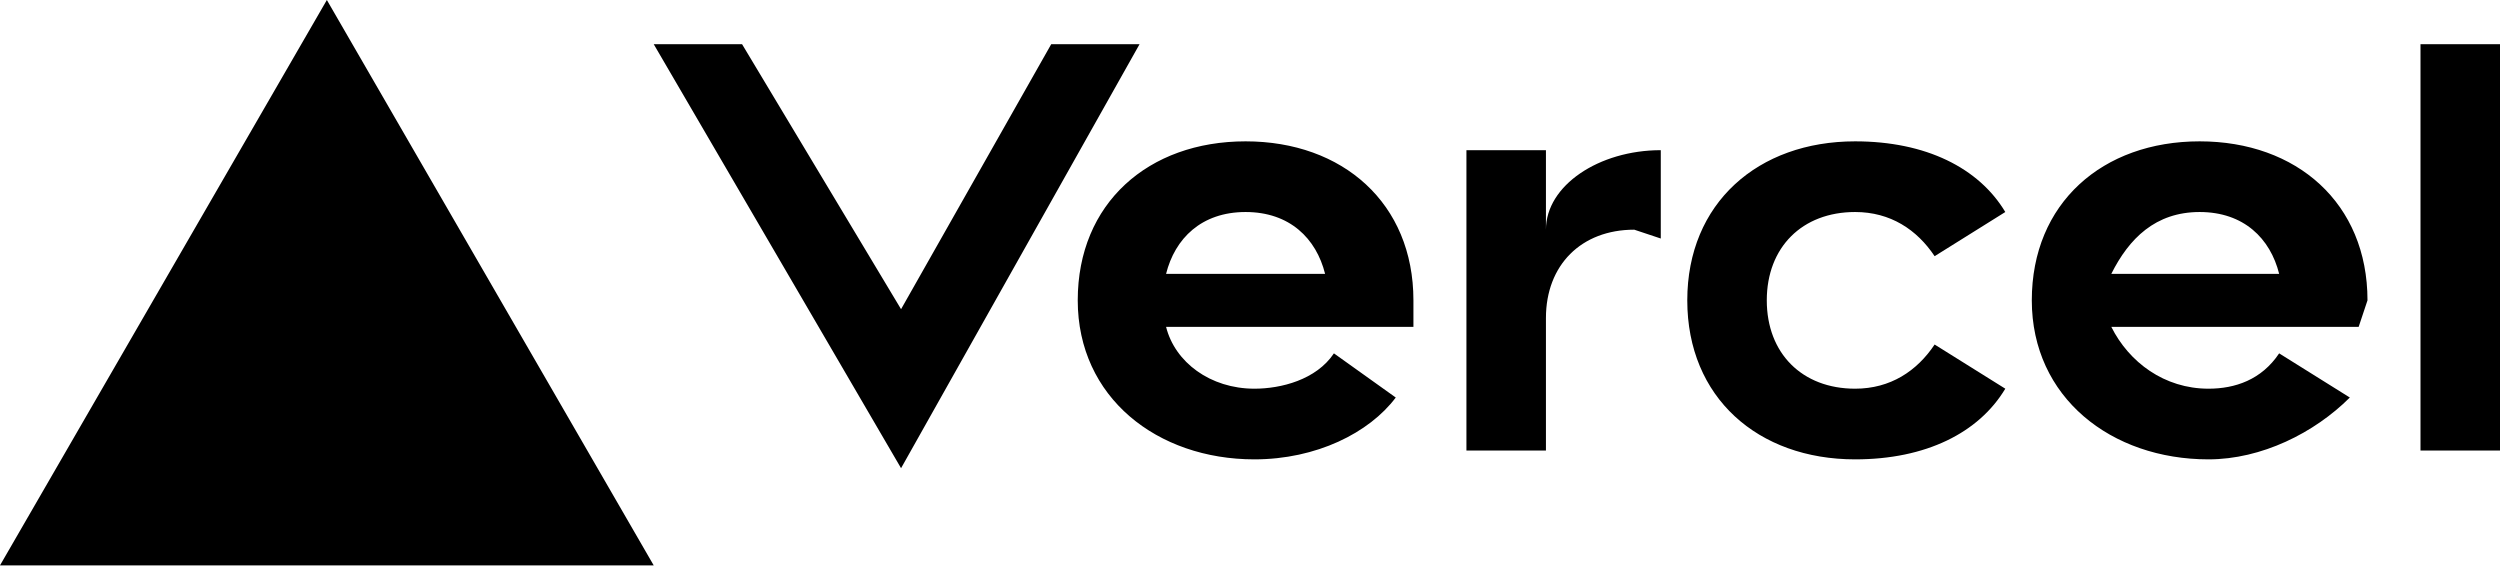
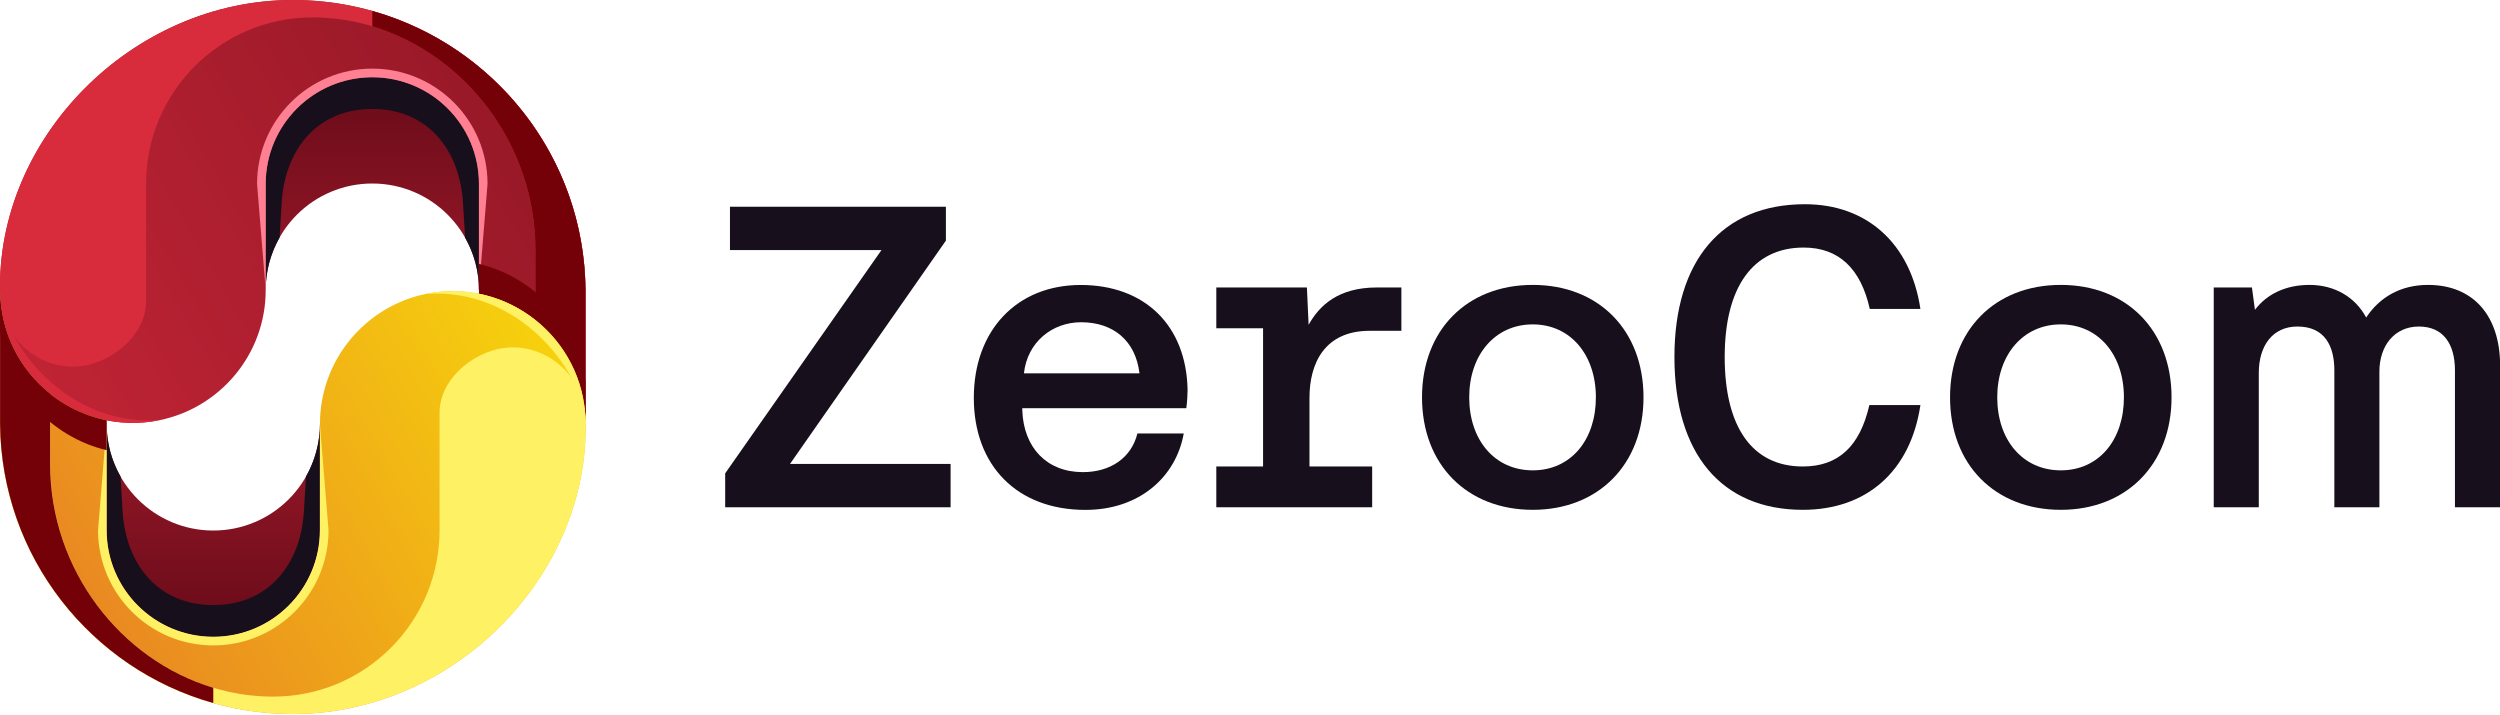
- <svg xmlns="http://www.w3.org/2000/svg" fill="none" viewBox="0 0 283 64">
-   <path fill="black" d="M141 16c-11 0-19 7-19 18s9 18 20 18c7 0 13-3 16-7l-7-5c-2 3-6 4-9 4-5 0-9-3-10-7h28v-3c0-11-8-18-19-18zm-9 15c1-4 4-7 9-7s8 3 9 7h-18zm117-15c-11 0-19 7-19 18s9 18 20 18c6 0 12-3 16-7l-8-5c-2 3-5 4-8 4-5 0-9-3-11-7h28l1-3c0-11-8-18-19-18zm-10 15c2-4 5-7 10-7s8 3 9 7h-19zm-39 3c0 6 4 10 10 10 4 0 7-2 9-5l8 5c-3 5-9 8-17 8-11 0-19-7-19-18s8-18 19-18c8 0 14 3 17 8l-8 5c-2-3-5-5-9-5-6 0-10 4-10 10zm83-29v46h-9V5h9zM37 0l37 64H0L37 0zm92 5-27 48L74 5h10l18 30 17-30h10zm59 12v10l-3-1c-6 0-10 4-10 10v15h-9V17h9v9c0-5 6-9 13-9z" />
+ <svg xmlns="http://www.w3.org/2000/svg" xmlns:xlink="http://www.w3.org/1999/xlink" id="Layer_2" data-name="Layer 2" viewBox="0 0 350.12 100">
+   <defs>
+     <style>
+       .cls-1 {
+         filter: url(#luminosity-noclip-11);
+       }
+ 
+       .cls-2 {
+         fill: url(#linear-gradient-19);
+       }
+ 
+       .cls-2, .cls-3, .cls-4, .cls-5, .cls-6, .cls-7, .cls-8, .cls-9, .cls-10, .cls-11, .cls-12, .cls-13, .cls-14, .cls-15, .cls-16, .cls-17, .cls-18, .cls-19, .cls-20, .cls-21, .cls-22, .cls-23, .cls-24, .cls-25, .cls-26, .cls-27, .cls-28, .cls-29, .cls-30, .cls-31, .cls-32, .cls-33, .cls-34 {
+         stroke-width: 0px;
+       }
+ 
+       .cls-2, .cls-4, .cls-7, .cls-9, .cls-10, .cls-13, .cls-14, .cls-26, .cls-27, .cls-30, .cls-31, .cls-34 {
+         mix-blend-mode: multiply;
+       }
+ 
+       .cls-3 {
+         fill: url(#linear-gradient-12);
+       }
+ 
+       .cls-4 {
+         fill: url(#linear-gradient-23);
+       }
+ 
+       .cls-5 {
+         fill: url(#linear-gradient-17);
+       }
+ 
+       .cls-35 {
+         filter: url(#luminosity-noclip-17);
+       }
+ 
+       .cls-36 {
+         mask: url(#mask-23);
+       }
+ 
+       .cls-6 {
+         fill: url(#linear-gradient);
+       }
+ 
+       .cls-37 {
+         mask: url(#mask-27);
+       }
+ 
+       .cls-38 {
+         mask: url(#mask-10);
+       }
+ 
+       .cls-39 {
+         mask: url(#mask-26);
+       }
+ 
+       .cls-40 {
+         filter: url(#luminosity-noclip-7);
+       }
+ 
+       .cls-7 {
+         fill: url(#linear-gradient-16);
+       }
+ 
+       .cls-41 {
+         filter: url(#luminosity-noclip-13);
+       }
+ 
+       .cls-42 {
+         mask: url(#mask-17);
+       }
+ 
+       .cls-8 {
+         fill: url(#linear-gradient-6);
+       }
+ 
+       .cls-43 {
+         filter: url(#luminosity-noclip-5);
+       }
+ 
+       .cls-9 {
+         fill: url(#linear-gradient-25);
+       }
+ 
+       .cls-44 {
+         mask: url(#mask-2);
+       }
+ 
+       .cls-45 {
+         mask: url(#mask-34);
+       }
+ 
+       .cls-46 {
+         mask: url(#mask-33);
+       }
+ 
+       .cls-10 {
+         fill: url(#linear-gradient-11);
+       }
+ 
+       .cls-11 {
+         fill: #740107;
+       }
+ 
+       .cls-47 {
+         mask: url(#mask-13);
+       }
+ 
+       .cls-12 {
+         fill: url(#linear-gradient-15);
+       }
+ 
+       .cls-48 {
+         mask: url(#mask-3);
+       }
+ 
+       .cls-13 {
+         fill: url(#linear-gradient-5);
+       }
+ 
+       .cls-49 {
+         mask: url(#mask-31);
+       }
+ 
+       .cls-50 {
+         filter: url(#luminosity-noclip-15);
+       }
+ 
+       .cls-14 {
+         fill: url(#linear-gradient-9);
+       }
+ 
+       .cls-51 {
+         mask: url(#mask-30);
+       }
+ 
+       .cls-52 {
+         mask: url(#mask-32);
+       }
+ 
+       .cls-53 {
+         mask: url(#mask-9);
+       }
+ 
+       .cls-54 {
+         mask: url(#mask-12);
+       }
+ 
+       .cls-55 {
+         mask: url(#mask-5);
+       }
+ 
+       .cls-15 {
+         fill: url(#linear-gradient-22);
+       }
+ 
+       .cls-56 {
+         filter: url(#luminosity-noclip-21);
+       }
+ 
+       .cls-57 {
+         mask: url(#mask-35);
+       }
+ 
+       .cls-16 {
+         fill: url(#linear-gradient-20);
+       }
+ 
+       .cls-58 {
+         mask: url(#mask-20);
+       }
+ 
+       .cls-17 {
+         fill: url(#linear-gradient-14);
+       }
+ 
+       .cls-59 {
+         filter: url(#luminosity-noclip-9);
+       }
+ 
+       .cls-18 {
+         fill: #17101c;
+       }
+ 
+       .cls-60 {
+         mask: url(#mask-25);
+       }
+ 
+       .cls-61 {
+         mask: url(#mask-8);
+       }
+ 
+       .cls-62 {
+         mask: url(#mask-4);
+       }
+ 
+       .cls-19 {
+         fill: url(#linear-gradient-3);
+       }
+ 
+       .cls-63 {
+         mask: url(#mask-24);
+       }
+ 
+       .cls-64 {
+         mask: url(#mask-19);
+       }
+ 
+       .cls-65 {
+         mask: url(#mask-15);
+       }
+ 
+       .cls-20 {
+         fill: #d82b3c;
+       }
+ 
+       .cls-66 {
+         mask: url(#mask-6);
+       }
+ 
+       .cls-67 {
+         mask: url(#mask-16);
+       }
+ 
+       .cls-21 {
+         fill: url(#linear-gradient-8);
+       }
+ 
+       .cls-22 {
+         fill: url(#linear-gradient-24);
+       }
+ 
+       .cls-23 {
+         fill: url(#linear-gradient-26);
+       }
+ 
+       .cls-68 {
+         mask: url(#mask-18);
+       }
+ 
+       .cls-24 {
+         fill: url(#linear-gradient-18);
+       }
+ 
+       .cls-25 {
+         fill: #ff8092;
+       }
+ 
+       .cls-69 {
+         filter: url(#luminosity-noclip);
+       }
+ 
+       .cls-70 {
+         mask: url(#mask-1);
+       }
+ 
+       .cls-71 {
+         mask: url(#mask);
+       }
+ 
+       .cls-72 {
+         filter: url(#luminosity-noclip-23);
+       }
+ 
+       .cls-73 {
+         mask: url(#mask-22);
+       }
+ 
+       .cls-26 {
+         fill: url(#linear-gradient-2);
+       }
+ 
+       .cls-74 {
+         mask: url(#mask-29);
+       }
+ 
+       .cls-27 {
+         fill: url(#linear-gradient-27);
+       }
+ 
+       .cls-75 {
+         mask: url(#mask-7);
+       }
+ 
+       .cls-28 {
+         fill: url(#linear-gradient-28);
+       }
+ 
+       .cls-29 {
+         fill: url(#linear-gradient-10);
+       }
+ 
+       .cls-30 {
+         fill: url(#linear-gradient-7);
+       }
+ 
+       .cls-31 {
+         fill: url(#linear-gradient-21);
+       }
+ 
+       .cls-32 {
+         fill: #fef163;
+       }
+ 
+       .cls-33 {
+         fill: url(#linear-gradient-4);
+       }
+ 
+       .cls-76 {
+         mask: url(#mask-14);
+       }
+ 
+       .cls-77 {
+         filter: url(#luminosity-noclip-19);
+       }
+ 
+       .cls-34 {
+         fill: url(#linear-gradient-13);
+       }
+ 
+       .cls-78 {
+         mask: url(#mask-21);
+       }
+ 
+       .cls-79 {
+         mask: url(#mask-11);
+       }
+ 
+       .cls-80 {
+         mask: url(#mask-28);
+       }
+ 
+       .cls-81 {
+         filter: url(#luminosity-noclip-3);
+       }
+     </style>
+     <linearGradient id="linear-gradient" x1="155.77" y1="-628.77" x2="-33.27" y2="-737.91" gradientTransform="translate(0 -656.9) scale(1 -1)" gradientUnits="userSpaceOnUse">
+       <stop offset="0" stop-color="#660a18" />
+       <stop offset="1" stop-color="#d82b3c" />
+     </linearGradient>
+     <filter id="luminosity-noclip" x="-.16" y="-.16" width="82.33" height="59.2" color-interpolation-filters="sRGB" filterUnits="userSpaceOnUse">
+       <feFlood flood-color="#fff" result="bg" />
+       <feBlend in="SourceGraphic" in2="bg" />
+     </filter>
+     <filter id="luminosity-noclip-2" x="-.16" y="-7863.49" width="82.33" height="32766" color-interpolation-filters="sRGB" filterUnits="userSpaceOnUse">
+       <feFlood flood-color="#fff" result="bg" />
+       <feBlend in="SourceGraphic" in2="bg" />
+     </filter>
+     <mask id="mask-2" x="-.16" y="-7863.49" width="82.33" height="32766" maskUnits="userSpaceOnUse" />
+     <linearGradient id="linear-gradient-2" x1="-93.77" y1="-686.34" x2="73.01" y2="-686.34" gradientTransform="translate(0 -656.9) scale(1 -1)" gradientUnits="userSpaceOnUse">
+       <stop offset="0" stop-color="#fff" />
+       <stop offset="1" stop-color="#000" />
+     </linearGradient>
+     <mask id="mask-1" x="-.16" y="-.16" width="82.33" height="59.2" maskUnits="userSpaceOnUse">
+       <g class="cls-69">
+         <g class="cls-44">
+           <rect class="cls-26" x="-.16" y="-.16" width="82.33" height="59.2" />
+         </g>
+       </g>
+     </mask>
+     <linearGradient id="linear-gradient-3" x1="-93.77" y1="-686.34" x2="73.01" y2="-686.34" gradientTransform="translate(0 -656.9) scale(1 -1)" gradientUnits="userSpaceOnUse">
+       <stop offset="0" stop-color="#fff" />
+       <stop offset="1" stop-color="#fff" />
+     </linearGradient>
+     <mask id="mask" x="-.16" y="-.16" width="82.33" height="59.2" maskUnits="userSpaceOnUse">
+       <g id="id0">
+         <g class="cls-70">
+           <rect class="cls-19" x="-.16" y="-.16" width="82.33" height="59.2" />
+         </g>
+       </g>
+     </mask>
+     <linearGradient id="linear-gradient-4" x1="52.15" y1="-666.99" x2="52.15" y2="-734.72" gradientTransform="translate(0 -656.9) scale(1 -1)" gradientUnits="userSpaceOnUse">
+       <stop offset="0" stop-color="#660a18" />
+       <stop offset="1" stop-color="#d82b3c" />
+     </linearGradient>
+     <filter id="luminosity-noclip-3" x="37.05" y="10.65" width="30.19" height="30.13" color-interpolation-filters="sRGB" filterUnits="userSpaceOnUse">
+       <feFlood flood-color="#fff" result="bg" />
+       <feBlend in="SourceGraphic" in2="bg" />
+     </filter>
+     <filter id="luminosity-noclip-4" x="37.05" y="-7863.49" width="30.19" height="32766" color-interpolation-filters="sRGB" filterUnits="userSpaceOnUse">
+       <feFlood flood-color="#fff" result="bg" />
+       <feBlend in="SourceGraphic" in2="bg" />
+     </filter>
+     <mask id="mask-5" x="37.05" y="-7863.49" width="30.19" height="32766" maskUnits="userSpaceOnUse" />
+     <linearGradient id="linear-gradient-5" x1="52.15" y1="-627.36" x2="52.15" y2="-693.24" xlink:href="#linear-gradient-2" />
+     <mask id="mask-4" x="37.05" y="10.65" width="30.19" height="30.13" maskUnits="userSpaceOnUse">
+       <g class="cls-81">
+         <g class="cls-55">
+           <rect class="cls-13" x="37.05" y="10.65" width="30.19" height="30.13" />
+         </g>
+       </g>
+     </mask>
+     <linearGradient id="linear-gradient-6" x1="52.15" y1="-627.36" x2="52.15" y2="-693.24" xlink:href="#linear-gradient-3" />
+     <mask id="mask-3" x="37.05" y="10.65" width="30.19" height="30.13" maskUnits="userSpaceOnUse">
+       <g id="id4">
+         <g class="cls-62">
+           <rect class="cls-8" x="37.05" y="10.65" width="30.19" height="30.13" />
+         </g>
+       </g>
+     </mask>
+     <filter id="luminosity-noclip-5" x="35.85" y="9.45" width="32.6" height="31.34" color-interpolation-filters="sRGB" filterUnits="userSpaceOnUse">
+       <feFlood flood-color="#fff" result="bg" />
+       <feBlend in="SourceGraphic" in2="bg" />
+     </filter>
+     <filter id="luminosity-noclip-6" x="35.85" y="-7863.49" width="32.6" height="32766" color-interpolation-filters="sRGB" filterUnits="userSpaceOnUse">
+       <feFlood flood-color="#fff" result="bg" />
+       <feBlend in="SourceGraphic" in2="bg" />
+     </filter>
+     <mask id="mask-8" x="35.85" y="-7863.49" width="32.6" height="32766" maskUnits="userSpaceOnUse" />
+     <linearGradient id="linear-gradient-7" x1="52.15" y1="-634.81" x2="52.15" y2="-683.55" xlink:href="#linear-gradient-2" />
+     <mask id="mask-7" x="35.85" y="9.45" width="32.6" height="31.34" maskUnits="userSpaceOnUse">
+       <g class="cls-43">
+         <g class="cls-61">
+           <rect class="cls-30" x="35.85" y="9.45" width="32.6" height="31.34" />
+         </g>
+       </g>
+     </mask>
+     <linearGradient id="linear-gradient-8" x1="52.15" y1="-634.81" x2="52.15" y2="-683.55" xlink:href="#linear-gradient-3" />
+     <mask id="mask-6" x="35.85" y="9.45" width="32.6" height="31.34" maskUnits="userSpaceOnUse">
+       <g id="id6">
+         <g class="cls-75">
+           <rect class="cls-21" x="35.85" y="9.45" width="32.6" height="31.34" />
+         </g>
+       </g>
+     </mask>
+     <filter id="luminosity-noclip-7" x="-.15" y="40.93" width="22.67" height="18.46" color-interpolation-filters="sRGB" filterUnits="userSpaceOnUse">
+       <feFlood flood-color="#fff" result="bg" />
+       <feBlend in="SourceGraphic" in2="bg" />
+     </filter>
+     <filter id="luminosity-noclip-8" x="-.15" y="-7863.49" width="22.67" height="32766" color-interpolation-filters="sRGB" filterUnits="userSpaceOnUse">
+       <feFlood flood-color="#fff" result="bg" />
+       <feBlend in="SourceGraphic" in2="bg" />
+     </filter>
+     <mask id="mask-11" x="-.15" y="-7863.49" width="22.67" height="32766" maskUnits="userSpaceOnUse" />
+     <linearGradient id="linear-gradient-9" x1="2.19" y1="-709.48" x2="12.88" y2="-706.61" xlink:href="#linear-gradient-2" />
+     <mask id="mask-10" x="-.15" y="40.93" width="22.67" height="18.46" maskUnits="userSpaceOnUse">
+       <g class="cls-40">
+         <g class="cls-79">
+           <rect class="cls-14" x="-.15" y="40.93" width="22.67" height="18.46" />
+         </g>
+       </g>
+     </mask>
+     <linearGradient id="linear-gradient-10" x1="2.19" y1="-709.48" x2="12.88" y2="-706.61" xlink:href="#linear-gradient-3" />
+     <mask id="mask-9" x="-.15" y="40.93" width="22.67" height="18.46" maskUnits="userSpaceOnUse">
+       <g id="id8">
+         <g class="cls-38">
+           <rect class="cls-29" x="-.15" y="40.93" width="22.67" height="18.46" />
+         </g>
+       </g>
+     </mask>
+     <filter id="luminosity-noclip-9" x="66.92" y="36.79" width="15.25" height="22.25" color-interpolation-filters="sRGB" filterUnits="userSpaceOnUse">
+       <feFlood flood-color="#fff" result="bg" />
+       <feBlend in="SourceGraphic" in2="bg" />
+     </filter>
+     <filter id="luminosity-noclip-10" x="66.92" y="-7863.49" width="15.25" height="32766" color-interpolation-filters="sRGB" filterUnits="userSpaceOnUse">
+       <feFlood flood-color="#fff" result="bg" />
+       <feBlend in="SourceGraphic" in2="bg" />
+     </filter>
+     <mask id="mask-14" x="66.92" y="-7863.49" width="15.25" height="32766" maskUnits="userSpaceOnUse" />
+     <linearGradient id="linear-gradient-11" x1="98.26" y1="-745.9" x2="68.49" y2="-694.32" xlink:href="#linear-gradient-2" />
+     <mask id="mask-13" x="66.92" y="36.79" width="15.25" height="22.25" maskUnits="userSpaceOnUse">
+       <g class="cls-59">
+         <g class="cls-76">
+           <rect class="cls-10" x="66.92" y="36.79" width="15.25" height="22.25" />
+         </g>
+       </g>
+     </mask>
+     <linearGradient id="linear-gradient-12" x1="98.26" y1="-745.9" x2="68.49" y2="-694.32" xlink:href="#linear-gradient-3" />
+     <mask id="mask-12" x="66.92" y="36.79" width="15.25" height="22.25" maskUnits="userSpaceOnUse">
+       <g id="id20">
+         <g class="cls-47">
+           <rect class="cls-3" x="66.92" y="36.79" width="15.25" height="22.25" />
+         </g>
+       </g>
+     </mask>
+     <filter id="luminosity-noclip-11" x="51.99" y="1.37" width="30.19" height="57.67" color-interpolation-filters="sRGB" filterUnits="userSpaceOnUse">
+       <feFlood flood-color="#fff" result="bg" />
+       <feBlend in="SourceGraphic" in2="bg" />
+     </filter>
+     <filter id="luminosity-noclip-12" x="51.99" y="-7863.49" width="30.19" height="32766" color-interpolation-filters="sRGB" filterUnits="userSpaceOnUse">
+       <feFlood flood-color="#fff" result="bg" />
+       <feBlend in="SourceGraphic" in2="bg" />
+     </filter>
+     <mask id="mask-17" x="51.99" y="-7863.49" width="30.19" height="32766" maskUnits="userSpaceOnUse" />
+     <linearGradient id="linear-gradient-13" x1="142.42" y1="-762.45" x2="62.15" y2="-682.18" xlink:href="#linear-gradient-2" />
+     <mask id="mask-16" x="51.99" y="1.37" width="30.19" height="57.67" maskUnits="userSpaceOnUse">
+       <g class="cls-1">
+         <g class="cls-42">
+           <rect class="cls-34" x="51.99" y="1.37" width="30.19" height="57.67" />
+         </g>
+       </g>
+     </mask>
+     <linearGradient id="linear-gradient-14" x1="142.42" y1="-762.45" x2="62.15" y2="-682.18" xlink:href="#linear-gradient-3" />
+     <mask id="mask-15" x="51.99" y="1.37" width="30.19" height="57.67" maskUnits="userSpaceOnUse">
+       <g id="id22">
+         <g class="cls-67">
+           <rect class="cls-17" x="51.99" y="1.37" width="30.19" height="57.67" />
+         </g>
+       </g>
+     </mask>
+     <linearGradient id="linear-gradient-15" x1="1448.55" y1="1037.95" x2="1259.51" y2="928.81" gradientTransform="translate(1374.8 -909.82) rotate(-180) scale(1 -1)" gradientUnits="userSpaceOnUse">
+       <stop offset="0" stop-color="#d82b3c" />
+       <stop offset="1" stop-color="#ff0" />
+     </linearGradient>
+     <filter id="luminosity-noclip-13" x="-.16" y="40.96" width="82.33" height="59.2" color-interpolation-filters="sRGB" filterUnits="userSpaceOnUse">
+       <feFlood flood-color="#fff" result="bg" />
+       <feBlend in="SourceGraphic" in2="bg" />
+     </filter>
+     <filter id="luminosity-noclip-14" x="-.16" y="-7863.49" width="82.33" height="32766" color-interpolation-filters="sRGB" filterUnits="userSpaceOnUse">
+       <feFlood flood-color="#fff" result="bg" />
+       <feBlend in="SourceGraphic" in2="bg" />
+     </filter>
+     <mask id="mask-20" x="-.16" y="-7863.49" width="82.33" height="32766" maskUnits="userSpaceOnUse" />
+     <linearGradient id="linear-gradient-16" x1="1199.02" y1="980.38" x2="1365.79" y2="980.38" gradientTransform="translate(1374.8 -909.82) rotate(-180) scale(1 -1)" xlink:href="#linear-gradient-2" />
+     <mask id="mask-19" x="-.16" y="40.96" width="82.33" height="59.2" maskUnits="userSpaceOnUse">
+       <g class="cls-41">
+         <g class="cls-58">
+           <rect class="cls-7" x="-.16" y="40.96" width="82.33" height="59.2" />
+         </g>
+       </g>
+     </mask>
+     <linearGradient id="linear-gradient-17" x1="1199.02" y1="980.38" x2="1365.79" y2="980.38" gradientTransform="translate(1374.8 -909.82) rotate(-180) scale(1 -1)" xlink:href="#linear-gradient-3" />
+     <mask id="mask-18" x="-.16" y="40.96" width="82.33" height="59.2" maskUnits="userSpaceOnUse">
+       <g id="id0-2" data-name="id0">
+         <g class="cls-64">
+           <rect class="cls-5" x="-.16" y="40.96" width="82.33" height="59.2" />
+         </g>
+       </g>
+     </mask>
+     <linearGradient id="linear-gradient-18" x1="1344.93" y1="999.73" x2="1344.93" y2="932.01" gradientTransform="translate(1374.8 -909.82) rotate(-180) scale(1 -1)" gradientUnits="userSpaceOnUse">
+       <stop offset="0" stop-color="#660a18" />
+       <stop offset="1" stop-color="#d82b3c" />
+     </linearGradient>
+     <filter id="luminosity-noclip-15" x="14.78" y="59.21" width="30.19" height="30.13" color-interpolation-filters="sRGB" filterUnits="userSpaceOnUse">
+       <feFlood flood-color="#fff" result="bg" />
+       <feBlend in="SourceGraphic" in2="bg" />
+     </filter>
+     <filter id="luminosity-noclip-16" x="14.78" y="-7863.49" width="30.19" height="32766" color-interpolation-filters="sRGB" filterUnits="userSpaceOnUse">
+       <feFlood flood-color="#fff" result="bg" />
+       <feBlend in="SourceGraphic" in2="bg" />
+     </filter>
+     <mask id="mask-23" x="14.78" y="-7863.49" width="30.19" height="32766" maskUnits="userSpaceOnUse" />
+     <linearGradient id="linear-gradient-19" x1="1344.93" y1="1039.36" x2="1344.93" y2="973.48" gradientTransform="translate(1374.8 -909.82) rotate(-180) scale(1 -1)" xlink:href="#linear-gradient-2" />
+     <mask id="mask-22" x="14.78" y="59.21" width="30.19" height="30.13" maskUnits="userSpaceOnUse">
+       <g class="cls-50">
+         <g class="cls-36">
+           <rect class="cls-2" x="14.78" y="59.21" width="30.19" height="30.13" />
+         </g>
+       </g>
+     </mask>
+     <linearGradient id="linear-gradient-20" x1="1344.93" y1="1039.36" x2="1344.93" y2="973.48" gradientTransform="translate(1374.8 -909.82) rotate(-180) scale(1 -1)" xlink:href="#linear-gradient-3" />
+     <mask id="mask-21" x="14.78" y="59.21" width="30.19" height="30.13" maskUnits="userSpaceOnUse">
+       <g id="id4-2" data-name="id4">
+         <g class="cls-73">
+           <rect class="cls-16" x="14.78" y="59.21" width="30.19" height="30.13" />
+         </g>
+       </g>
+     </mask>
+     <filter id="luminosity-noclip-17" x="13.57" y="59.21" width="32.6" height="31.34" color-interpolation-filters="sRGB" filterUnits="userSpaceOnUse">
+       <feFlood flood-color="#fff" result="bg" />
+       <feBlend in="SourceGraphic" in2="bg" />
+     </filter>
+     <filter id="luminosity-noclip-18" x="13.57" y="-7863.49" width="32.6" height="32766" color-interpolation-filters="sRGB" filterUnits="userSpaceOnUse">
+       <feFlood flood-color="#fff" result="bg" />
+       <feBlend in="SourceGraphic" in2="bg" />
+     </filter>
+     <mask id="mask-26" x="13.57" y="-7863.49" width="32.6" height="32766" maskUnits="userSpaceOnUse" />
+     <linearGradient id="linear-gradient-21" x1="1344.93" y1="1031.91" x2="1344.93" y2="983.17" gradientTransform="translate(1374.8 -909.82) rotate(-180) scale(1 -1)" xlink:href="#linear-gradient-2" />
+     <mask id="mask-25" x="13.57" y="59.21" width="32.6" height="31.34" maskUnits="userSpaceOnUse">
+       <g class="cls-35">
+         <g class="cls-39">
+           <rect class="cls-31" x="13.57" y="59.21" width="32.6" height="31.34" />
+         </g>
+       </g>
+     </mask>
+     <linearGradient id="linear-gradient-22" x1="1344.93" y1="1031.91" x2="1344.93" y2="983.17" gradientTransform="translate(1374.8 -909.82) rotate(-180) scale(1 -1)" xlink:href="#linear-gradient-3" />
+     <mask id="mask-24" x="13.57" y="59.21" width="32.6" height="31.34" maskUnits="userSpaceOnUse">
+       <g id="id6-2" data-name="id6">
+         <g class="cls-60">
+           <rect class="cls-15" x="13.57" y="59.21" width="32.6" height="31.34" />
+         </g>
+       </g>
+     </mask>
+     <filter id="luminosity-noclip-19" x="59.49" y="40.61" width="22.67" height="18.46" color-interpolation-filters="sRGB" filterUnits="userSpaceOnUse">
+       <feFlood flood-color="#fff" result="bg" />
+       <feBlend in="SourceGraphic" in2="bg" />
+     </filter>
+     <filter id="luminosity-noclip-20" x="59.49" y="-7863.49" width="22.67" height="32766" color-interpolation-filters="sRGB" filterUnits="userSpaceOnUse">
+       <feFlood flood-color="#fff" result="bg" />
+       <feBlend in="SourceGraphic" in2="bg" />
+     </filter>
+     <mask id="mask-29" x="59.49" y="-7863.49" width="22.67" height="32766" maskUnits="userSpaceOnUse" />
+     <linearGradient id="linear-gradient-23" x1="1294.97" y1="957.25" x2="1305.67" y2="960.11" gradientTransform="translate(1374.8 -909.82) rotate(-180) scale(1 -1)" xlink:href="#linear-gradient-2" />
+     <mask id="mask-28" x="59.49" y="40.61" width="22.67" height="18.46" maskUnits="userSpaceOnUse">
+       <g class="cls-77">
+         <g class="cls-74">
+           <rect class="cls-4" x="59.49" y="40.61" width="22.67" height="18.46" />
+         </g>
+       </g>
+     </mask>
+     <linearGradient id="linear-gradient-24" x1="1294.97" y1="957.25" x2="1305.67" y2="960.11" gradientTransform="translate(1374.8 -909.82) rotate(-180) scale(1 -1)" xlink:href="#linear-gradient-3" />
+     <mask id="mask-27" x="59.49" y="40.61" width="22.67" height="18.46" maskUnits="userSpaceOnUse">
+       <g id="id8-2" data-name="id8">
+         <g class="cls-80">
+           <rect class="cls-22" x="59.49" y="40.61" width="22.67" height="18.46" />
+         </g>
+       </g>
+     </mask>
+     <filter id="luminosity-noclip-21" x="-.16" y="40.96" width="15.25" height="22.25" color-interpolation-filters="sRGB" filterUnits="userSpaceOnUse">
+       <feFlood flood-color="#fff" result="bg" />
+       <feBlend in="SourceGraphic" in2="bg" />
+     </filter>
+     <filter id="luminosity-noclip-22" x="-.16" y="-7863.49" width="15.25" height="32766" color-interpolation-filters="sRGB" filterUnits="userSpaceOnUse">
+       <feFlood flood-color="#fff" result="bg" />
+       <feBlend in="SourceGraphic" in2="bg" />
+     </filter>
+     <mask id="mask-32" x="-.16" y="-7863.49" width="15.25" height="32766" maskUnits="userSpaceOnUse" />
+     <linearGradient id="linear-gradient-25" x1="1391.05" y1="920.82" x2="1361.27" y2="972.4" gradientTransform="translate(1374.8 -909.82) rotate(-180) scale(1 -1)" xlink:href="#linear-gradient-2" />
+     <mask id="mask-31" x="-.16" y="40.96" width="15.25" height="22.25" maskUnits="userSpaceOnUse">
+       <g class="cls-56">
+         <g class="cls-52">
+           <rect class="cls-9" x="-.16" y="40.96" width="15.25" height="22.25" />
+         </g>
+       </g>
+     </mask>
+     <linearGradient id="linear-gradient-26" x1="1391.05" y1="920.82" x2="1361.27" y2="972.4" gradientTransform="translate(1374.8 -909.82) rotate(-180) scale(1 -1)" xlink:href="#linear-gradient-3" />
+     <mask id="mask-30" x="-.16" y="40.96" width="15.25" height="22.25" maskUnits="userSpaceOnUse">
+       <g id="id20-2" data-name="id20">
+         <g class="cls-49">
+           <rect class="cls-23" x="-.16" y="40.96" width="15.25" height="22.25" />
+         </g>
+       </g>
+     </mask>
+     <filter id="luminosity-noclip-23" x="-.16" y="40.96" width="30.19" height="57.67" color-interpolation-filters="sRGB" filterUnits="userSpaceOnUse">
+       <feFlood flood-color="#fff" result="bg" />
+       <feBlend in="SourceGraphic" in2="bg" />
+     </filter>
+     <filter id="luminosity-noclip-24" x="-.16" y="-7863.49" width="30.19" height="32766" color-interpolation-filters="sRGB" filterUnits="userSpaceOnUse">
+       <feFlood flood-color="#fff" result="bg" />
+       <feBlend in="SourceGraphic" in2="bg" />
+     </filter>
+     <mask id="mask-35" x="-.16" y="-7863.49" width="30.19" height="32766" maskUnits="userSpaceOnUse" />
+     <linearGradient id="linear-gradient-27" x1="1435.21" y1="904.27" x2="1354.93" y2="984.55" gradientTransform="translate(1374.8 -909.82) rotate(-180) scale(1 -1)" xlink:href="#linear-gradient-2" />
+     <mask id="mask-34" x="-.16" y="40.96" width="30.19" height="57.67" maskUnits="userSpaceOnUse">
+       <g class="cls-72">
+         <g class="cls-57">
+           <rect class="cls-27" x="-.16" y="40.96" width="30.19" height="57.67" />
+         </g>
+       </g>
+     </mask>
+     <linearGradient id="linear-gradient-28" x1="1435.21" y1="904.27" x2="1354.93" y2="984.55" gradientTransform="translate(1374.8 -909.82) rotate(-180) scale(1 -1)" xlink:href="#linear-gradient-3" />
+     <mask id="mask-33" x="-.16" y="40.96" width="30.19" height="57.67" maskUnits="userSpaceOnUse">
+       <g id="id22-2" data-name="id22">
+         <g class="cls-45">
+           <rect class="cls-28" x="-.16" y="40.96" width="30.19" height="57.67" />
+         </g>
+       </g>
+     </mask>
+   </defs>
+   <g id="Layer_1-2" data-name="Layer 1">
+     <g>
+       <path class="cls-18" d="M101.56,71.04v-4.75l21.89-31.27h-21.22v-6.07h30.24v4.75l-21.83,31.27h22.49v6.07h-31.57Z" />
+       <path class="cls-18" d="M143.17,57.16v.3c.18,5.23,3.43,8.66,8.48,8.66,3.85,0,6.79-1.98,7.64-5.41h6.49c-1.08,6.07-6.19,10.7-13.77,10.7-9.62,0-15.63-6.25-15.63-15.69s6.01-15.81,14.97-15.81,14.79,5.65,14.97,14.67c0,.66-.06,1.68-.18,2.59h-22.97ZM143.41,52.28h16.17c-.54-4.57-3.67-7.15-8.18-7.15-4.03,0-7.52,2.77-8,7.15Z" />
+       <path class="cls-18" d="M191.81,46.33c-6.31,0-8.42,4.57-8.42,9.38v9.62h8.78v5.71h-21.83v-5.71h6.55v-19.36h-6.55v-5.71h12.69l.24,5.23c1.5-2.71,4.15-5.23,9.56-5.23h3.43v6.07h-4.45Z" />
+       <path class="cls-18" d="M199.15,55.65c0-9.38,6.25-15.75,15.51-15.75s15.51,6.37,15.51,15.75-6.31,15.75-15.51,15.75-15.51-6.31-15.51-15.75ZM223.5,55.65c0-5.95-3.55-10.22-8.84-10.22s-8.9,4.27-8.9,10.22,3.55,10.22,8.9,10.22,8.84-4.27,8.84-10.22Z" />
+       <path class="cls-18" d="M234.5,50c0-13.53,6.67-21.4,18.28-21.4,8.66,0,14.79,5.47,16.17,14.67h-7.09c-1.26-5.65-4.33-8.6-9.26-8.6-7.1,0-11.06,5.53-11.06,15.33s3.85,15.33,10.94,15.33c4.99,0,8-2.83,9.32-8.6h7.15c-1.38,9.26-7.52,14.67-16.47,14.67-11.42,0-17.98-7.88-17.98-21.41Z" />
+       <path class="cls-18" d="M273.1,55.65c0-9.38,6.25-15.75,15.51-15.75s15.51,6.37,15.51,15.75-6.31,15.75-15.51,15.75-15.51-6.31-15.51-15.75ZM297.45,55.65c0-5.95-3.55-10.22-8.84-10.22s-8.9,4.27-8.9,10.22,3.55,10.22,8.9,10.22,8.84-4.27,8.84-10.22Z" />
+       <path class="cls-18" d="M350.12,51.26v19.78h-6.31v-19.18c0-3.67-1.62-6.13-5.05-6.13s-5.53,2.71-5.53,6.31v19h-6.31v-19.18c0-3.37-1.32-6.13-5.17-6.13-3.49,0-5.41,2.71-5.41,6.49v18.82h-6.31v-30.78h5.35l.42,3.13c1.68-2.22,4.33-3.49,7.64-3.49,3.55,0,6.43,1.74,7.94,4.57,1.86-2.83,4.81-4.57,8.66-4.57,6.25,0,10.1,4.21,10.1,11.36Z" />
+     </g>
+     <g>
+       <g>
+         <path class="cls-6" d="M67.08,40.63v.51c8.2,1.66,14.69,8.78,14.92,17.75h0v-18.25C81.81,18.15,63.52,0,41,0S-.59,19.39.01,41.12c.3,11.53,10.94,20.01,22.27,17.74,8.51-1.71,14.93-9.22,14.93-18.24v-14.88c0-8.25,6.68-14.93,14.93-14.93s14.93,6.69,14.93,14.93v14.88h0Z" />
+         <g class="cls-71">
+           <path class="cls-20" d="M74.99,44.83c4.12,3.28,6.86,8.28,7.01,14.05h0v-18.25C81.81,18.15,63.52,0,41,0S-.59,19.39.01,41.12c.16,5.83,4.75,10.23,10.22,10.23,4.89,0,10.23-4.19,10.23-9.13v-16.47c0-12.87,10.43-23.31,23.31-23.31,16.8,0,31.22,14.65,31.22,32.58v9.81h0Z" />
+         </g>
+         <path class="cls-33" d="M37.21,25.75v14.88c0-8.25,6.68-14.93,14.93-14.93s14.93,6.68,14.93,14.93v-14.88c0-8.25-6.69-14.93-14.93-14.93s-14.93,6.69-14.93,14.93h0Z" />
+         <g class="cls-48">
+           <path class="cls-18" d="M37.21,25.75v14.88c0-2.68.71-5.2,1.95-7.37l.29-4.87c.44-7.39,4.92-13.13,12.69-13.13s12.25,5.75,12.7,13.13l.29,4.88c1.24,2.17,1.95,4.69,1.95,7.37v-14.88c0-8.25-6.69-14.93-14.93-14.93s-14.93,6.69-14.93,14.93h0Z" />
+         </g>
+         <g class="cls-66">
+           <path class="cls-25" d="M37.21,40.63v-14.88c0-8.25,6.68-14.93,14.93-14.93s14.93,6.69,14.93,14.93v14.88l1.21-14.88c0-8.91-7.23-16.14-16.14-16.14s-16.14,7.23-16.14,16.14l1.21,14.88Z" />
+         </g>
+         <g class="cls-53">
+           <path class="cls-20" d="M.01,41.09v.03c.3,11.53,10.94,20.01,22.27,17.74l.08-.02C9.38,59.75.64,48.28.01,41.09H.01Z" />
+         </g>
+         <g class="cls-54">
+           <path class="cls-11" d="M67.08,40.63v.51c8.2,1.66,14.69,8.78,14.92,17.75h0v-5.52c-1.12-7.96-7.08-14.53-14.93-16.41v3.68h0Z" />
+         </g>
+         <g class="cls-65">
+           <path class="cls-11" d="M74.99,44.83c4.12,3.28,6.86,8.28,7.01,14.05h0v-18.25c-.17-18.62-12.74-34.27-29.86-39.09v2.14c12.95,3.89,22.85,16.49,22.85,31.34v9.81h0Z" />
+         </g>
+       </g>
+       <g>
+         <path class="cls-12" d="M14.94,59.37v-.51C6.74,57.21.25,50.08.01,41.12h0v18.25c.2,22.47,18.48,40.63,41.01,40.63s41.59-19.39,40.99-41.12c-.3-11.53-10.94-20.01-22.27-17.74-8.51,1.71-14.93,9.22-14.93,18.24v14.88c0,8.25-6.68,14.93-14.93,14.93s-14.93-6.69-14.93-14.93v-14.88h0Z" />
+         <g class="cls-68">
+           <path class="cls-32" d="M7.02,55.17C2.9,51.89.16,46.89.01,41.12h0v18.25c.2,22.47,18.48,40.63,41.01,40.63s41.59-19.39,40.99-41.12c-.16-5.83-4.75-10.23-10.22-10.23-4.89,0-10.23,4.19-10.23,9.13v16.47c0,12.87-10.43,23.31-23.31,23.31-16.8,0-31.22-14.65-31.22-32.58v-9.81h0Z" />
+         </g>
+         <path class="cls-24" d="M44.8,74.25v-14.88c0,8.25-6.68,14.93-14.93,14.93s-14.93-6.68-14.93-14.93v14.88c0,8.25,6.69,14.93,14.93,14.93s14.93-6.69,14.93-14.93h0Z" />
+         <g class="cls-78">
+           <path class="cls-18" d="M44.8,74.25v-14.88c0,2.68-.71,5.2-1.95,7.37l-.29,4.87c-.44,7.39-4.92,13.13-12.69,13.13s-12.25-5.75-12.7-13.13l-.29-4.88c-1.24-2.17-1.95-4.69-1.95-7.37v14.88c0,8.25,6.69,14.93,14.93,14.93s14.93-6.69,14.93-14.93h0Z" />
+         </g>
+         <g class="cls-63">
+           <path class="cls-32" d="M44.8,59.37v14.88c0,8.25-6.68,14.93-14.93,14.93s-14.93-6.69-14.93-14.93v-14.88l-1.21,14.88c0,8.91,7.23,16.14,16.14,16.14s16.14-7.23,16.14-16.14l-1.21-14.88Z" />
+         </g>
+         <g class="cls-37">
+           <path class="cls-32" d="M82,58.91v-.03c-.3-11.53-10.94-20.01-22.27-17.74l-.08.02c12.98-.91,21.73,10.57,22.35,17.76h0Z" />
+         </g>
+         <g class="cls-51">
+           <path class="cls-11" d="M14.94,59.37v-.51C6.74,57.21.25,50.08.01,41.12h0v5.52c1.12,7.96,7.08,14.53,14.93,16.41v-3.68h0Z" />
+         </g>
+         <g class="cls-46">
+           <path class="cls-11" d="M7.02,55.17C2.9,51.89.16,46.89.01,41.12h0v18.25c.17,18.62,12.74,34.27,29.86,39.09v-2.14c-12.95-3.89-22.85-16.49-22.85-31.34v-9.81h0Z" />
+         </g>
+       </g>
+     </g>
+   </g>
</svg>
